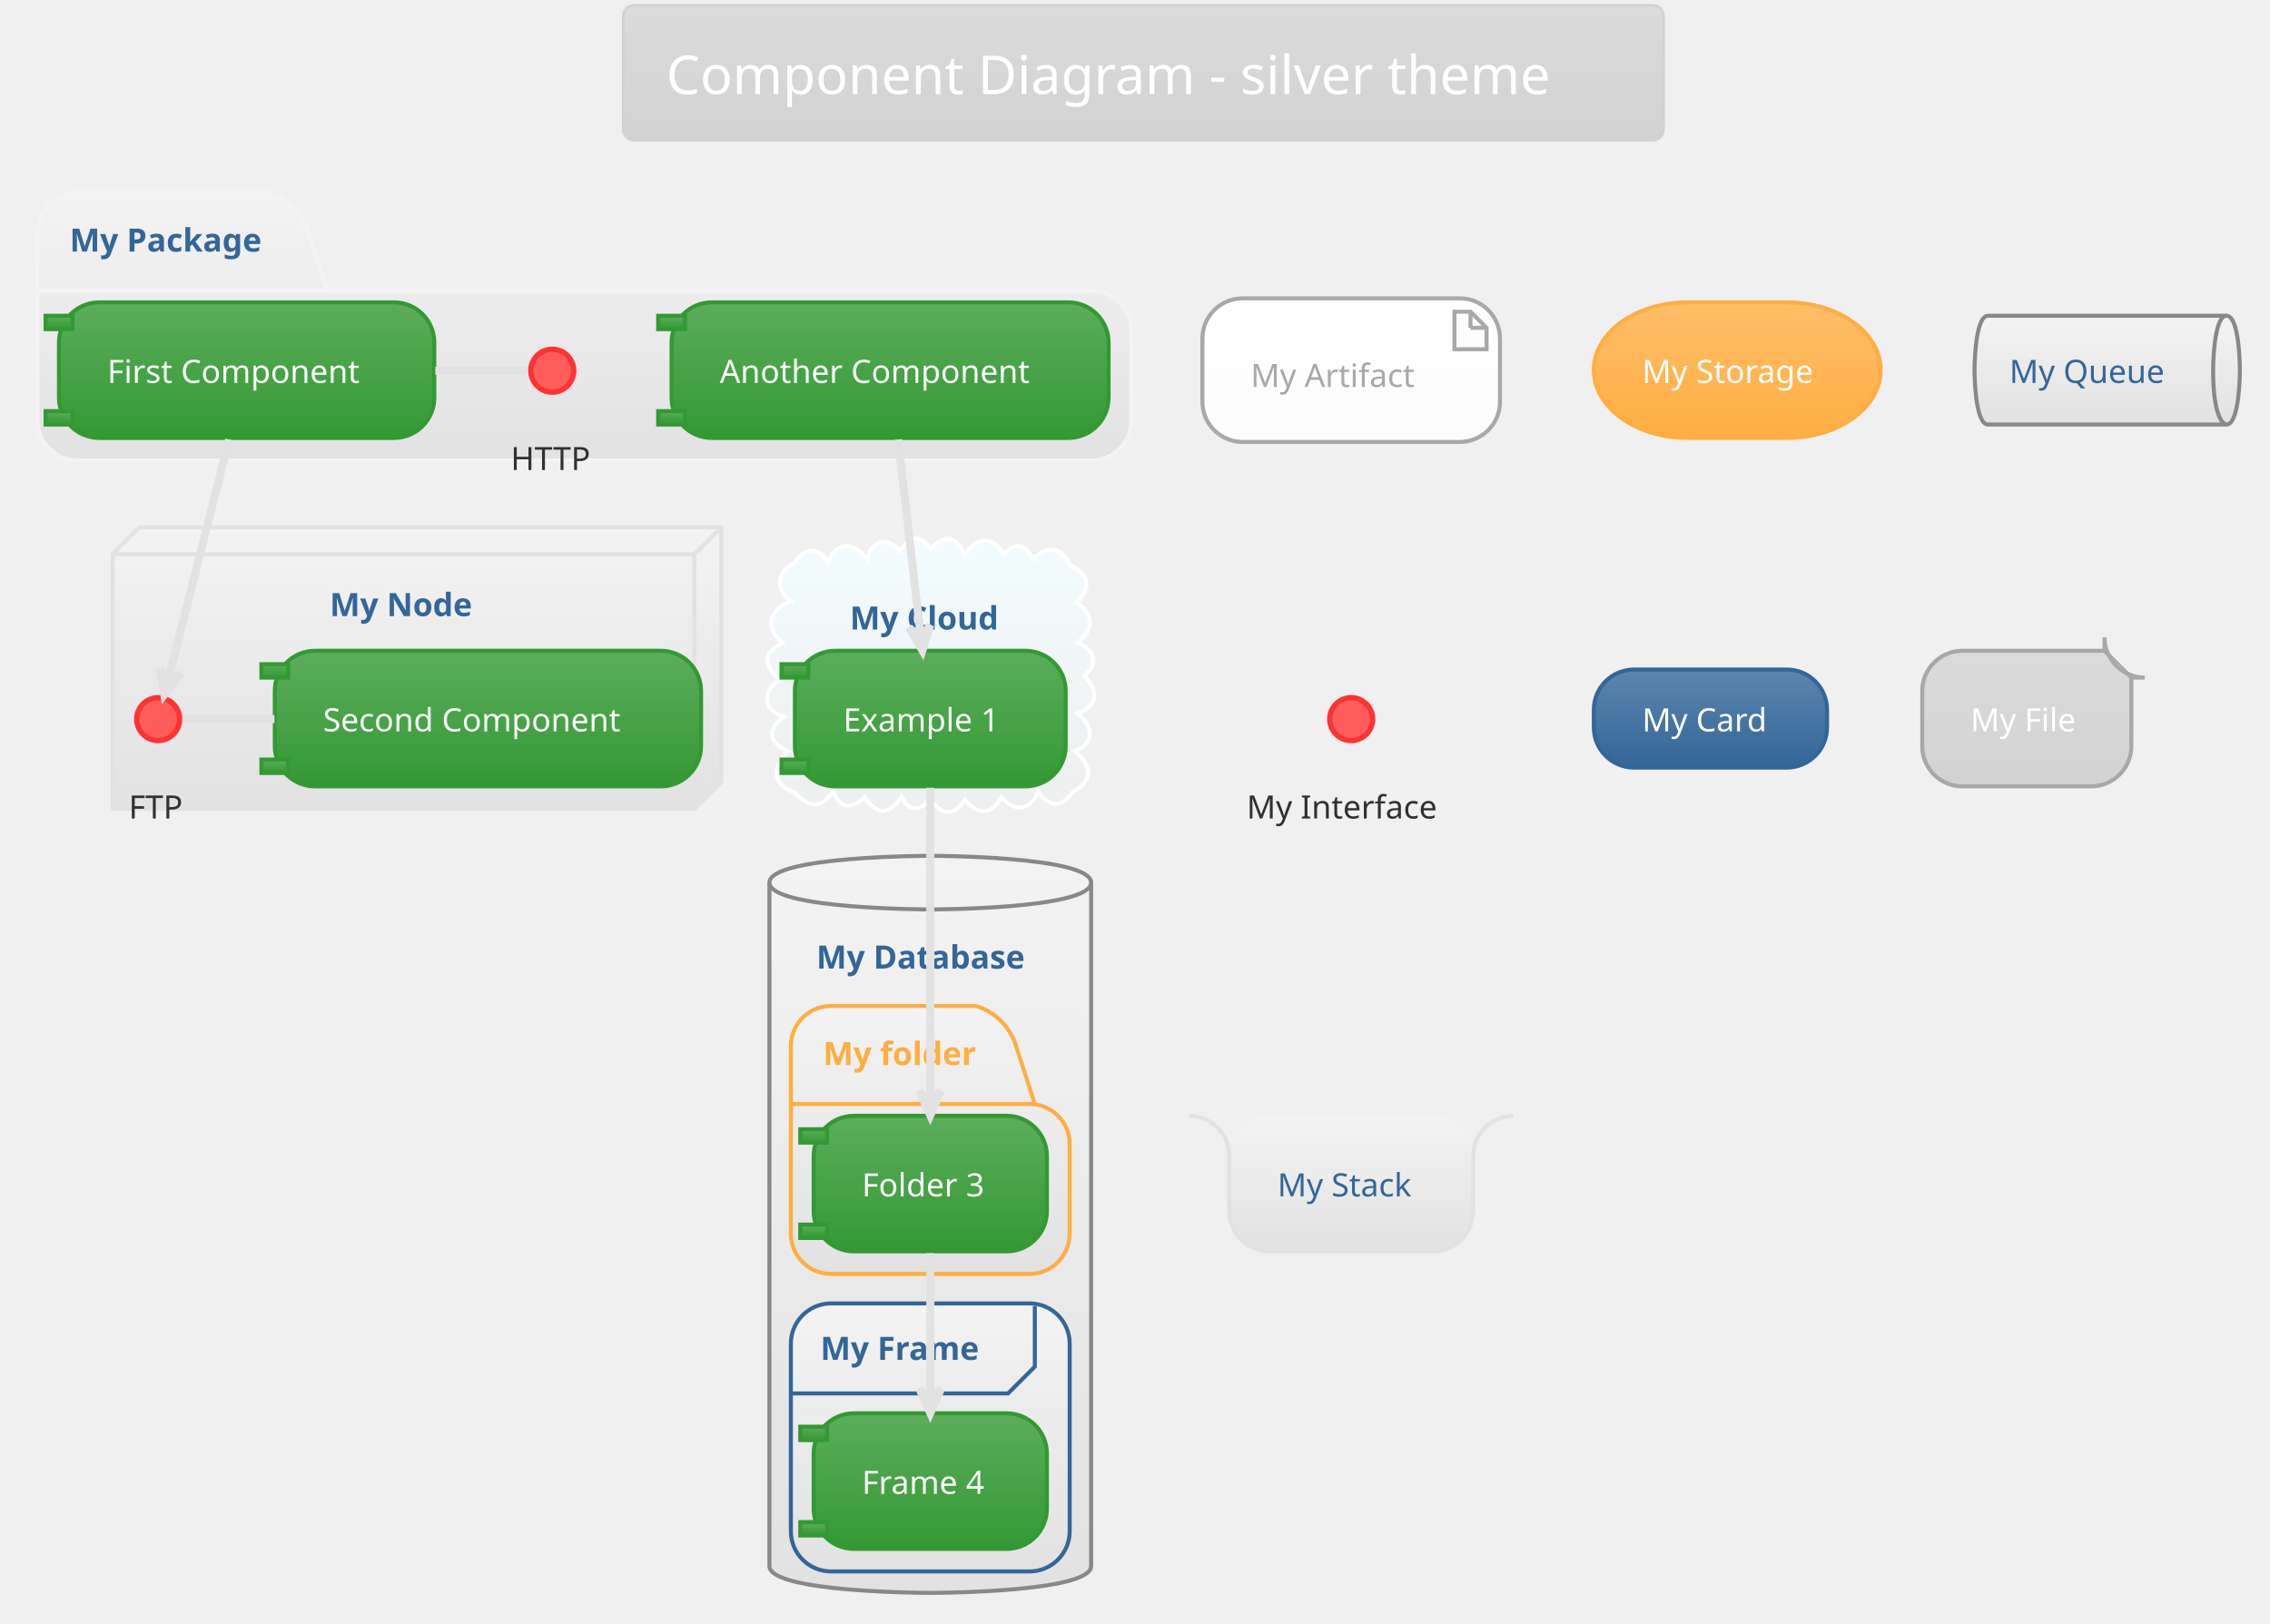
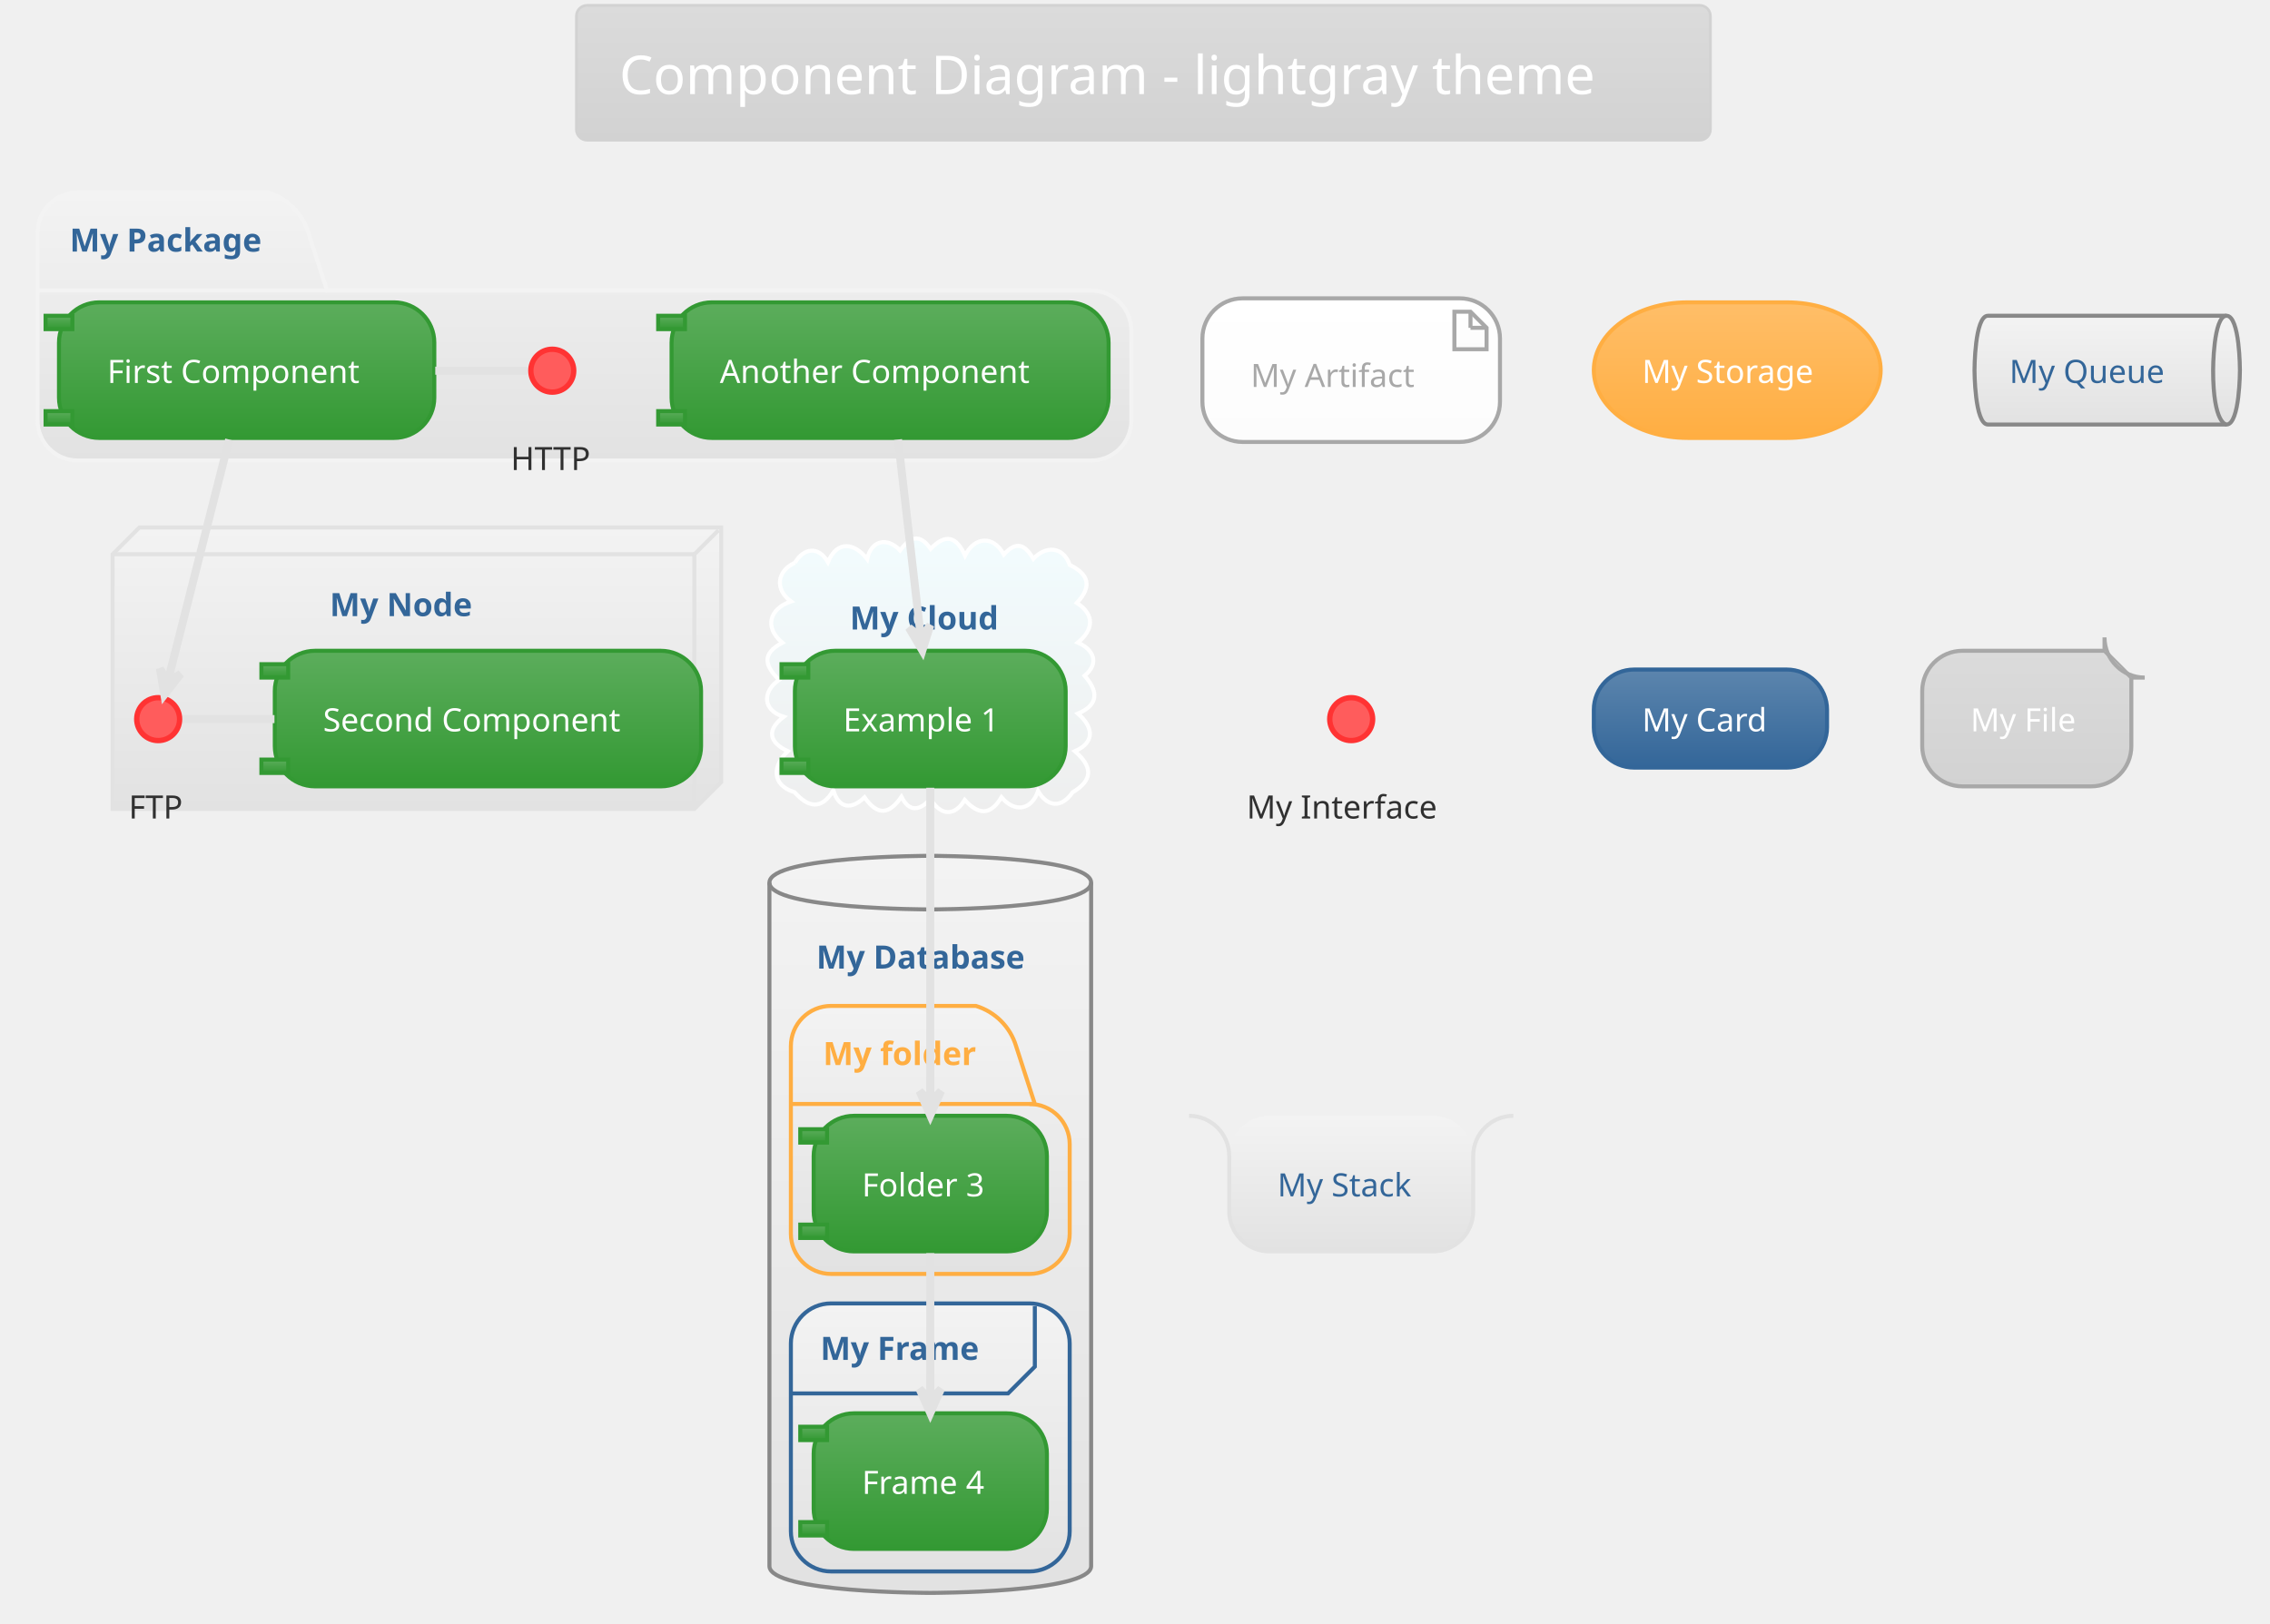
<svg xmlns="http://www.w3.org/2000/svg" contentScriptType="application/ecmascript" contentStyleType="text/css" height="631.25px" preserveAspectRatio="none" style="width:882px;height:631px;" version="1.1" viewBox="0 0 882 631" width="882.292px" zoomAndPan="magnify">
  <defs>
-     <linearGradient id="g14d8z30aymvh40" x1="50%" x2="50%" y1="0%" y2="100%">
+     <linearGradient id="g1bz1ax5qxvmp40" x1="50%" x2="50%" y1="0%" y2="100%">
      <stop offset="0%" stop-color="#DBDBDB" />
      <stop offset="100%" stop-color="#D2D2D2" />
    </linearGradient>
-     <linearGradient id="g14d8z30aymvh41" x1="50%" x2="50%" y1="0%" y2="100%">
+     <linearGradient id="g1bz1ax5qxvmp41" x1="50%" x2="50%" y1="0%" y2="100%">
      <stop offset="0%" stop-color="#F3F3F3" />
      <stop offset="100%" stop-color="#E2E2E2" />
    </linearGradient>
-     <linearGradient id="g14d8z30aymvh42" x1="50%" x2="50%" y1="0%" y2="100%">
+     <linearGradient id="g1bz1ax5qxvmp42" x1="50%" x2="50%" y1="0%" y2="100%">
      <stop offset="0%" stop-color="#F2FCFE" />
      <stop offset="100%" stop-color="#EEEEEE" />
    </linearGradient>
-     <linearGradient id="g14d8z30aymvh43" x1="50%" x2="50%" y1="0%" y2="100%">
+     <linearGradient id="g1bz1ax5qxvmp43" x1="50%" x2="50%" y1="0%" y2="100%">
      <stop offset="0%" stop-color="#5CAD5C" />
      <stop offset="100%" stop-color="#339933" />
    </linearGradient>
-     <linearGradient id="g14d8z30aymvh44" x1="50%" x2="50%" y1="0%" y2="100%">
+     <linearGradient id="g1bz1ax5qxvmp44" x1="50%" x2="50%" y1="0%" y2="100%">
      <stop offset="0%" stop-color="#FFFFFF" />
      <stop offset="100%" stop-color="#FCFCFC" />
    </linearGradient>
-     <linearGradient id="g14d8z30aymvh45" x1="50%" x2="50%" y1="0%" y2="100%">
+     <linearGradient id="g1bz1ax5qxvmp45" x1="50%" x2="50%" y1="0%" y2="100%">
      <stop offset="0%" stop-color="#FFBE68" />
      <stop offset="100%" stop-color="#FFAE42" />
    </linearGradient>
-     <linearGradient id="g14d8z30aymvh46" x1="50%" x2="50%" y1="0%" y2="100%">
+     <linearGradient id="g1bz1ax5qxvmp46" x1="50%" x2="50%" y1="0%" y2="100%">
      <stop offset="0%" stop-color="#5C85AD" />
      <stop offset="100%" stop-color="#336699" />
    </linearGradient>
  </defs>
  <g>
-     <rect fill="url(#g14d8z30aymvh40)" height="52.403" rx="4.167" ry="4.167" style="stroke: #D2D2D2; stroke-width: 1.042;" width="404.167" x="242.188" y="2.083" />
-     <text fill="#FFFFFF" font-family="Verdana" font-size="20.833" lengthAdjust="spacingAndGlyphs" textLength="370.833" x="258.854" y="36.57">Component Diagram - silver theme</text>
-     <path d="M30.208,74.799 L104.167,74.799 A23.438,23.438 0 0 1 119.792,90.424 L127.083,112.907 L423.958,112.907 A15.625,15.625 0 0 1 439.583,128.532 L439.583,163.34 A15.625,15.625 0 0 1 423.958,178.965 L30.208,178.965 A15.625,15.625 0 0 1 14.583,163.34 L14.583,90.424 A15.625,15.625 0 0 1 30.208,74.799 " fill="url(#g14d8z30aymvh41)" style="stroke: #F3F3F3; stroke-width: 1.562;" />
+     <rect fill="url(#g1bz1ax5qxvmp40)" height="52.403" rx="4.167" ry="4.167" style="stroke: #D2D2D2; stroke-width: 1.042;" width="440.625" x="223.958" y="2.083" />
+     <text fill="#FFFFFF" font-family="Verdana" font-size="20.833" lengthAdjust="spacingAndGlyphs" textLength="407.292" x="240.625" y="36.57">Component Diagram - lightgray theme</text>
+     <path d="M30.208,74.799 L104.167,74.799 A23.438,23.438 0 0 1 119.792,90.424 L127.083,112.907 L423.958,112.907 A15.625,15.625 0 0 1 439.583,128.532 L439.583,163.34 A15.625,15.625 0 0 1 423.958,178.965 L30.208,178.965 A15.625,15.625 0 0 1 14.583,163.34 L14.583,90.424 A15.625,15.625 0 0 1 30.208,74.799 " fill="url(#g1bz1ax5qxvmp41)" style="stroke: #F3F3F3; stroke-width: 1.562;" />
    <line style="stroke: #F3F3F3; stroke-width: 1.562;" x1="14.583" x2="127.083" y1="112.907" y2="112.907" />
    <text fill="#336699" font-family="Verdana" font-size="12.5" font-weight="bold" lengthAdjust="spacingAndGlyphs" textLength="82.292" x="27.083" y="97.782">My Package</text>
-     <polygon fill="url(#g14d8z30aymvh41)" points="43.75,215.424,54.167,205.007,280.208,205.007,280.208,303.965,269.792,314.382,43.75,314.382,43.75,215.424" style="stroke: #E2E2E2; stroke-width: 1.562;" />
+     <polygon fill="url(#g1bz1ax5qxvmp41)" points="43.75,215.424,54.167,205.007,280.208,205.007,280.208,303.965,269.792,314.382,43.75,314.382,43.75,215.424" style="stroke: #E2E2E2; stroke-width: 1.562;" />
    <line style="stroke: #E2E2E2; stroke-width: 1.562;" x1="269.792" x2="279.167" y1="215.424" y2="206.049" />
    <line style="stroke: #E2E2E2; stroke-width: 1.562;" x1="43.75" x2="269.792" y1="215.424" y2="215.424" />
    <line style="stroke: #E2E2E2; stroke-width: 1.562;" x1="269.792" x2="269.792" y1="215.424" y2="314.382" />
    <text fill="#336699" font-family="Verdana" font-size="12.5" font-weight="bold" lengthAdjust="spacingAndGlyphs" textLength="59.375" x="128.125" y="239.449">My Node</text>
-     <path d="M308.867,218.697 C312.319,212.907 318.004,212.08 321.685,218.456 C325.323,209.774 332.133,211.012 336.927,217.278 C338.507,209.864 344.812,208.636 349.723,213.92 C353.551,208.792 357.165,207.019 361.594,213.294 C367.511,207.169 371.692,208.565 374.958,215.921 C378.617,208.548 385.956,207.927 390.028,215.505 C394.918,210.087 398.228,211.593 401.5,217.19 C406.155,212.087 413.067,212.145 415.644,219.542 C423.279,223.283 424.265,228.059 418.396,234.316 C425.502,238.929 424.843,244.794 418.782,249.736 C424.735,252.322 427.45,257.592 421.417,262.627 C426.62,268.536 427.139,273.821 418.818,277.341 C424.436,282.16 426.024,288.262 417.65,291.963 C424.29,297.759 425.071,303.029 416.717,307.95 C412.52,314.107 407.05,313.798 403.345,307.424 C400.693,315.126 394.08,315.787 389.113,309.837 C384.772,317.096 380.144,316.707 374.844,310.884 C370.688,317.732 365.306,316.733 361.518,310.507 C357.507,314.92 353.459,315.995 350.257,309.659 C345.441,316.666 340.931,317.097 335.913,309.861 C331.033,314.641 326.009,314.477 323.801,307.181 C319.137,314.989 313.999,313.793 308.701,307.878 C299.4,305.022 300.358,297.24 306.133,291.952 C298.804,288.528 297.692,283.733 304.507,278.588 C296.175,275.949 296.194,268.776 302.675,264.245 C297.18,258.684 295.789,254.104 303.991,249.79 C296.738,243.765 299.062,236.521 307.342,233.739 C301.004,229.17 301.757,221.904 308.867,218.697 " fill="url(#g14d8z30aymvh42)" style="stroke: #FFFFFF; stroke-width: 1.562;" />
+     <path d="M308.867,218.697 C312.319,212.907 318.004,212.08 321.685,218.456 C325.323,209.774 332.133,211.012 336.927,217.278 C338.507,209.864 344.812,208.636 349.723,213.92 C353.551,208.792 357.165,207.019 361.594,213.294 C367.511,207.169 371.692,208.565 374.958,215.921 C378.617,208.548 385.956,207.927 390.028,215.505 C394.918,210.087 398.228,211.593 401.5,217.19 C406.155,212.087 413.067,212.145 415.644,219.542 C423.279,223.283 424.265,228.059 418.396,234.316 C425.502,238.929 424.843,244.794 418.782,249.736 C424.735,252.322 427.45,257.592 421.417,262.627 C426.62,268.536 427.139,273.821 418.818,277.341 C424.436,282.16 426.024,288.262 417.65,291.963 C424.29,297.759 425.071,303.029 416.717,307.95 C412.52,314.107 407.05,313.798 403.345,307.424 C400.693,315.126 394.08,315.787 389.113,309.837 C384.772,317.096 380.144,316.707 374.844,310.884 C370.688,317.732 365.306,316.733 361.518,310.507 C357.507,314.92 353.459,315.995 350.257,309.659 C345.441,316.666 340.931,317.097 335.913,309.861 C331.033,314.641 326.009,314.477 323.801,307.181 C319.137,314.989 313.999,313.793 308.701,307.878 C299.4,305.022 300.358,297.24 306.133,291.952 C298.804,288.528 297.692,283.733 304.507,278.588 C296.175,275.949 296.194,268.776 302.675,264.245 C297.18,258.684 295.789,254.104 303.991,249.79 C296.738,243.765 299.062,236.521 307.342,233.739 C301.004,229.17 301.757,221.904 308.867,218.697 " fill="url(#g1bz1ax5qxvmp42)" style="stroke: #FFFFFF; stroke-width: 1.562;" />
    <text fill="#336699" font-family="Verdana" font-size="12.5" font-weight="bold" lengthAdjust="spacingAndGlyphs" textLength="62.5" x="330.208" y="244.657">My Cloud</text>
-     <path d="M298.958,343.028 C298.958,332.611 361.458,332.611 361.458,332.611 C361.458,332.611 423.958,332.611 423.958,343.028 L423.958,608.653 C423.958,619.069 361.458,619.069 361.458,619.069 C361.458,619.069 298.958,619.069 298.958,608.653 L298.958,343.028 " fill="url(#g14d8z30aymvh41)" style="stroke: #888888; stroke-width: 1.562;" />
+     <path d="M298.958,343.028 C298.958,332.611 361.458,332.611 361.458,332.611 C361.458,332.611 423.958,332.611 423.958,343.028 L423.958,608.653 C423.958,619.069 361.458,619.069 361.458,619.069 C361.458,619.069 298.958,619.069 298.958,608.653 L298.958,343.028 " fill="url(#g1bz1ax5qxvmp41)" style="stroke: #888888; stroke-width: 1.562;" />
    <path d="M298.958,343.028 C298.958,353.444 361.458,353.444 361.458,353.444 C361.458,353.444 423.958,353.444 423.958,343.028 " fill="none" style="stroke: #888888; stroke-width: 1.562;" />
    <text fill="#336699" font-family="Verdana" font-size="12.5" font-weight="bold" lengthAdjust="spacingAndGlyphs" textLength="88.542" x="317.188" y="376.428">My Database</text>
-     <path d="M322.917,390.944 L379.167,390.944 A23.438,23.438 0 0 1 394.792,406.569 L402.083,429.053 L400,429.053 A15.625,15.625 0 0 1 415.625,444.678 L415.625,479.486 A15.625,15.625 0 0 1 400,495.111 L322.917,495.111 A15.625,15.625 0 0 1 307.292,479.486 L307.292,406.569 A15.625,15.625 0 0 1 322.917,390.944 " fill="url(#g14d8z30aymvh41)" style="stroke: #FFAE42; stroke-width: 1.562;" />
+     <path d="M322.917,390.944 L379.167,390.944 A23.438,23.438 0 0 1 394.792,406.569 L402.083,429.053 L400,429.053 A15.625,15.625 0 0 1 415.625,444.678 L415.625,479.486 A15.625,15.625 0 0 1 400,495.111 L322.917,495.111 A15.625,15.625 0 0 1 307.292,479.486 L307.292,406.569 A15.625,15.625 0 0 1 322.917,390.944 " fill="url(#g1bz1ax5qxvmp41)" style="stroke: #FFAE42; stroke-width: 1.562;" />
    <line style="stroke: #FFAE42; stroke-width: 1.562;" x1="307.292" x2="402.083" y1="429.053" y2="429.053" />
    <text fill="#FFAE42" font-family="Verdana" font-size="12.5" font-weight="bold" lengthAdjust="spacingAndGlyphs" textLength="64.583" x="319.792" y="413.928">My folder</text>
-     <rect fill="url(#g14d8z30aymvh41)" height="104.167" rx="15.625" ry="15.625" style="stroke: #336699; stroke-width: 1.562;" width="108.333" x="307.292" y="506.569" />
+     <rect fill="url(#g1bz1ax5qxvmp41)" height="104.167" rx="15.625" ry="15.625" style="stroke: #336699; stroke-width: 1.562;" width="108.333" x="307.292" y="506.569" />
    <path d="M402.083,507.611 L402.083,531.136 L391.667,541.553 L307.292,541.553 " fill="none" style="stroke: #336699; stroke-width: 1.562;" />
    <text fill="#336699" font-family="Verdana" font-size="12.5" font-weight="bold" lengthAdjust="spacingAndGlyphs" textLength="67.708" x="318.75" y="528.512">My Frame</text>
    <ellipse cx="214.583" cy="144.069" fill="#FF5C5C" rx="8.333" ry="8.333" style="stroke: #FF3333; stroke-width: 2.083;" />
    <text fill="#303030" font-family="Verdana" font-size="12.5" lengthAdjust="spacingAndGlyphs" textLength="32.292" x="198.438" y="182.678">HTTP</text>
-     <rect fill="url(#g14d8z30aymvh43)" height="52.692" rx="15.625" ry="15.625" style="stroke: #339933; stroke-width: 1.562;" width="145.833" x="22.917" y="117.507" />
-     <rect fill="url(#g14d8z30aymvh43)" height="5.208" style="stroke: #339933; stroke-width: 1.562;" width="10.417" x="17.708" y="122.715" />
-     <rect fill="url(#g14d8z30aymvh43)" height="5.208" style="stroke: #339933; stroke-width: 1.562;" width="10.417" x="17.708" y="159.782" />
+     <rect fill="url(#g1bz1ax5qxvmp43)" height="52.692" rx="15.625" ry="15.625" style="stroke: #339933; stroke-width: 1.562;" width="145.833" x="22.917" y="117.507" />
+     <rect fill="url(#g1bz1ax5qxvmp43)" height="5.208" style="stroke: #339933; stroke-width: 1.562;" width="10.417" x="17.708" y="122.715" />
+     <rect fill="url(#g1bz1ax5qxvmp43)" height="5.208" style="stroke: #339933; stroke-width: 1.562;" width="10.417" x="17.708" y="159.782" />
    <text fill="#FFFFFF" font-family="Verdana" font-size="12.5" lengthAdjust="spacingAndGlyphs" textLength="108.333" x="41.667" y="148.824">First Component</text>
-     <rect fill="url(#g14d8z30aymvh43)" height="52.692" rx="15.625" ry="15.625" style="stroke: #339933; stroke-width: 1.562;" width="169.792" x="260.938" y="117.507" />
-     <rect fill="url(#g14d8z30aymvh43)" height="5.208" style="stroke: #339933; stroke-width: 1.562;" width="10.417" x="255.729" y="122.715" />
-     <rect fill="url(#g14d8z30aymvh43)" height="5.208" style="stroke: #339933; stroke-width: 1.562;" width="10.417" x="255.729" y="159.782" />
+     <rect fill="url(#g1bz1ax5qxvmp43)" height="52.692" rx="15.625" ry="15.625" style="stroke: #339933; stroke-width: 1.562;" width="169.792" x="260.938" y="117.507" />
+     <rect fill="url(#g1bz1ax5qxvmp43)" height="5.208" style="stroke: #339933; stroke-width: 1.562;" width="10.417" x="255.729" y="122.715" />
+     <rect fill="url(#g1bz1ax5qxvmp43)" height="5.208" style="stroke: #339933; stroke-width: 1.562;" width="10.417" x="255.729" y="159.782" />
    <text fill="#FFFFFF" font-family="Verdana" font-size="12.5" lengthAdjust="spacingAndGlyphs" textLength="132.292" x="279.688" y="148.824">Another Component</text>
    <ellipse cx="61.458" cy="279.486" fill="#FF5C5C" rx="8.333" ry="8.333" style="stroke: #FF3333; stroke-width: 2.083;" />
    <text fill="#303030" font-family="Verdana" font-size="12.5" lengthAdjust="spacingAndGlyphs" textLength="22.917" x="50" y="318.095">FTP</text>
-     <rect fill="url(#g14d8z30aymvh43)" height="52.692" rx="15.625" ry="15.625" style="stroke: #339933; stroke-width: 1.562;" width="165.625" x="106.771" y="252.924" />
-     <rect fill="url(#g14d8z30aymvh43)" height="5.208" style="stroke: #339933; stroke-width: 1.562;" width="10.417" x="101.562" y="258.132" />
-     <rect fill="url(#g14d8z30aymvh43)" height="5.208" style="stroke: #339933; stroke-width: 1.562;" width="10.417" x="101.562" y="295.199" />
+     <rect fill="url(#g1bz1ax5qxvmp43)" height="52.692" rx="15.625" ry="15.625" style="stroke: #339933; stroke-width: 1.562;" width="165.625" x="106.771" y="252.924" />
+     <rect fill="url(#g1bz1ax5qxvmp43)" height="5.208" style="stroke: #339933; stroke-width: 1.562;" width="10.417" x="101.562" y="258.132" />
+     <rect fill="url(#g1bz1ax5qxvmp43)" height="5.208" style="stroke: #339933; stroke-width: 1.562;" width="10.417" x="101.562" y="295.199" />
    <text fill="#FFFFFF" font-family="Verdana" font-size="12.5" lengthAdjust="spacingAndGlyphs" textLength="128.125" x="125.521" y="284.241">Second Component</text>
-     <rect fill="url(#g14d8z30aymvh43)" height="52.692" rx="15.625" ry="15.625" style="stroke: #339933; stroke-width: 1.562;" width="105.208" x="308.854" y="252.924" />
-     <rect fill="url(#g14d8z30aymvh43)" height="5.208" style="stroke: #339933; stroke-width: 1.562;" width="10.417" x="303.646" y="258.132" />
-     <rect fill="url(#g14d8z30aymvh43)" height="5.208" style="stroke: #339933; stroke-width: 1.562;" width="10.417" x="303.646" y="295.199" />
+     <rect fill="url(#g1bz1ax5qxvmp43)" height="52.692" rx="15.625" ry="15.625" style="stroke: #339933; stroke-width: 1.562;" width="105.208" x="308.854" y="252.924" />
+     <rect fill="url(#g1bz1ax5qxvmp43)" height="5.208" style="stroke: #339933; stroke-width: 1.562;" width="10.417" x="303.646" y="258.132" />
+     <rect fill="url(#g1bz1ax5qxvmp43)" height="5.208" style="stroke: #339933; stroke-width: 1.562;" width="10.417" x="303.646" y="295.199" />
    <text fill="#FFFFFF" font-family="Verdana" font-size="12.5" lengthAdjust="spacingAndGlyphs" textLength="67.708" x="327.604" y="284.241">Example 1</text>
-     <rect fill="url(#g14d8z30aymvh43)" height="52.692" rx="15.625" ry="15.625" style="stroke: #339933; stroke-width: 1.562;" width="90.625" x="316.146" y="433.653" />
-     <rect fill="url(#g14d8z30aymvh43)" height="5.208" style="stroke: #339933; stroke-width: 1.562;" width="10.417" x="310.938" y="438.861" />
-     <rect fill="url(#g14d8z30aymvh43)" height="5.208" style="stroke: #339933; stroke-width: 1.562;" width="10.417" x="310.938" y="475.928" />
+     <rect fill="url(#g1bz1ax5qxvmp43)" height="52.692" rx="15.625" ry="15.625" style="stroke: #339933; stroke-width: 1.562;" width="90.625" x="316.146" y="433.653" />
+     <rect fill="url(#g1bz1ax5qxvmp43)" height="5.208" style="stroke: #339933; stroke-width: 1.562;" width="10.417" x="310.938" y="438.861" />
+     <rect fill="url(#g1bz1ax5qxvmp43)" height="5.208" style="stroke: #339933; stroke-width: 1.562;" width="10.417" x="310.938" y="475.928" />
    <text fill="#FFFFFF" font-family="Verdana" font-size="12.5" lengthAdjust="spacingAndGlyphs" textLength="53.125" x="334.896" y="464.97">Folder 3</text>
-     <rect fill="url(#g14d8z30aymvh43)" height="52.692" rx="15.625" ry="15.625" style="stroke: #339933; stroke-width: 1.562;" width="90.625" x="316.146" y="549.278" />
-     <rect fill="url(#g14d8z30aymvh43)" height="5.208" style="stroke: #339933; stroke-width: 1.562;" width="10.417" x="310.938" y="554.486" />
-     <rect fill="url(#g14d8z30aymvh43)" height="5.208" style="stroke: #339933; stroke-width: 1.562;" width="10.417" x="310.938" y="591.553" />
+     <rect fill="url(#g1bz1ax5qxvmp43)" height="52.692" rx="15.625" ry="15.625" style="stroke: #339933; stroke-width: 1.562;" width="90.625" x="316.146" y="549.278" />
+     <rect fill="url(#g1bz1ax5qxvmp43)" height="5.208" style="stroke: #339933; stroke-width: 1.562;" width="10.417" x="310.938" y="554.486" />
+     <rect fill="url(#g1bz1ax5qxvmp43)" height="5.208" style="stroke: #339933; stroke-width: 1.562;" width="10.417" x="310.938" y="591.553" />
    <text fill="#FFFFFF" font-family="Verdana" font-size="12.5" lengthAdjust="spacingAndGlyphs" textLength="53.125" x="334.896" y="580.595">Frame 4</text>
-     <rect fill="url(#g14d8z30aymvh44)" height="55.817" rx="15.625" ry="15.625" style="stroke: #A8A8A8; stroke-width: 1.562;" width="115.625" x="467.188" y="115.944" />
-     <polygon fill="url(#g14d8z30aymvh44)" points="565.104,121.153,565.104,135.736,577.604,135.736,577.604,127.403,571.354,121.153,565.104,121.153" style="stroke: #A8A8A8; stroke-width: 1.562;" />
+     <rect fill="url(#g1bz1ax5qxvmp44)" height="55.817" rx="15.625" ry="15.625" style="stroke: #A8A8A8; stroke-width: 1.562;" width="115.625" x="467.188" y="115.944" />
+     <polygon fill="url(#g1bz1ax5qxvmp44)" points="565.104,121.153,565.104,135.736,577.604,135.736,577.604,127.403,571.354,121.153,565.104,121.153" style="stroke: #A8A8A8; stroke-width: 1.562;" />
    <line style="stroke: #A8A8A8; stroke-width: 1.562;" x1="571.354" x2="571.354" y1="121.153" y2="127.403" />
    <line style="stroke: #A8A8A8; stroke-width: 1.562;" x1="577.604" x2="571.354" y1="127.403" y2="127.403" />
    <text fill="#A8A8A8" font-family="Verdana" font-size="12.5" lengthAdjust="spacingAndGlyphs" textLength="67.708" x="485.938" y="150.387">My Artifact</text>
-     <rect fill="url(#g14d8z30aymvh45)" height="52.692" rx="36.458" ry="36.458" style="stroke: #FFAE42; stroke-width: 1.562;" width="111.458" x="619.271" y="117.507" />
+     <rect fill="url(#g1bz1ax5qxvmp45)" height="52.692" rx="36.458" ry="36.458" style="stroke: #FFAE42; stroke-width: 1.562;" width="111.458" x="619.271" y="117.507" />
    <text fill="#FFFFFF" font-family="Verdana" font-size="12.5" lengthAdjust="spacingAndGlyphs" textLength="73.958" x="638.021" y="148.824">My Storage</text>
-     <path d="M772.396,122.715 L865.104,122.715 C870.312,122.715 870.312,143.853 870.312,143.853 C870.312,143.853 870.312,164.99 865.104,164.99 L772.396,164.99 C767.188,164.99 767.188,143.853 767.188,143.853 C767.188,143.853 767.188,122.715 772.396,122.715 " fill="url(#g14d8z30aymvh41)" style="stroke: #888888; stroke-width: 1.562;" />
+     <path d="M772.396,122.715 L865.104,122.715 C870.312,122.715 870.312,143.853 870.312,143.853 C870.312,143.853 870.312,164.99 865.104,164.99 L772.396,164.99 C767.188,164.99 767.188,143.853 767.188,143.853 C767.188,143.853 767.188,122.715 772.396,122.715 " fill="url(#g1bz1ax5qxvmp41)" style="stroke: #888888; stroke-width: 1.562;" />
    <path d="M865.104,122.715 C859.896,122.715 859.896,143.853 859.896,143.853 C859.896,164.99 865.104,164.99 865.104,164.99 " fill="none" style="stroke: #888888; stroke-width: 1.562;" />
    <text fill="#336699" font-family="Verdana" font-size="12.5" lengthAdjust="spacingAndGlyphs" textLength="65.625" x="780.729" y="148.824">My Queue</text>
    <ellipse cx="525" cy="279.486" fill="#FF5C5C" rx="8.333" ry="8.333" style="stroke: #FF3333; stroke-width: 2.083;" />
    <text fill="#303030" font-family="Verdana" font-size="12.5" lengthAdjust="spacingAndGlyphs" textLength="81.25" x="484.375" y="318.095">My Interface</text>
-     <rect fill="url(#g14d8z30aymvh46)" height="38.108" rx="15.625" ry="15.625" style="stroke: #336699; stroke-width: 1.562;" width="90.625" x="619.271" y="260.215" />
+     <rect fill="url(#g1bz1ax5qxvmp46)" height="38.108" rx="15.625" ry="15.625" style="stroke: #336699; stroke-width: 1.562;" width="90.625" x="619.271" y="260.215" />
    <text fill="#FFFFFF" font-family="Verdana" font-size="12.5" lengthAdjust="spacingAndGlyphs" textLength="53.125" x="638.021" y="284.241">My Card</text>
-     <path d="M746.875,268.549 L746.875,289.99 A15.625,15.625 0 0 0 762.5,305.615 L812.5,305.615 A15.625,15.625 0 0 0 828.125,289.99 L828.125,263.34 L817.708,252.924 L762.5,252.924 A15.625,15.625 0 0 0 746.875,268.549 " fill="url(#g14d8z30aymvh40)" style="stroke: #A8A8A8; stroke-width: 1.562;" />
-     <path d="M817.708,252.924 L817.708,247.715 A15.625,15.625 0 0 0 833.333,263.34 L828.125,263.34 " fill="url(#g14d8z30aymvh40)" style="stroke: #A8A8A8; stroke-width: 1.562;" />
+     <path d="M746.875,268.549 L746.875,289.99 A15.625,15.625 0 0 0 762.5,305.615 L812.5,305.615 A15.625,15.625 0 0 0 828.125,289.99 L828.125,263.34 L817.708,252.924 L762.5,252.924 A15.625,15.625 0 0 0 746.875,268.549 " fill="url(#g1bz1ax5qxvmp40)" style="stroke: #A8A8A8; stroke-width: 1.562;" />
+     <path d="M817.708,252.924 L817.708,247.715 A15.625,15.625 0 0 0 833.333,263.34 L828.125,263.34 " fill="url(#g1bz1ax5qxvmp40)" style="stroke: #A8A8A8; stroke-width: 1.562;" />
    <text fill="#FFFFFF" font-family="Verdana" font-size="12.5" lengthAdjust="spacingAndGlyphs" textLength="43.75" x="765.625" y="284.241">My File</text>
-     <rect fill="url(#g14d8z30aymvh41)" height="52.692" rx="15.625" ry="15.625" style="stroke: none; stroke-width: 1.562;" width="94.792" x="477.604" y="433.653" />
+     <rect fill="url(#g1bz1ax5qxvmp41)" height="52.692" rx="15.625" ry="15.625" style="stroke: none; stroke-width: 1.562;" width="94.792" x="477.604" y="433.653" />
    <path d="M461.979,433.653 L461.979,433.653 A15.625,15.625 0 0 1 477.604,449.278 L477.604,470.719 A15.625,15.625 0 0 0 493.229,486.344 L556.771,486.344 A15.625,15.625 0 0 0 572.396,470.719 L572.396,449.278 A15.625,15.625 0 0 1 588.021,433.653 L588.021,433.653 " fill="none" style="stroke: #E2E2E2; stroke-width: 1.562;" />
    <text fill="#336699" font-family="Verdana" font-size="12.5" lengthAdjust="spacingAndGlyphs" textLength="57.292" x="496.354" y="464.97">My Stack</text>
    <path d="M204.994,144.069 C193.038,144.069 181.081,144.069 169.124,144.069 " fill="none" id="HTTP-First Component" style="stroke: #E2E2E2; stroke-width: 3.125;" />
    <path d="M70.968,279.486 C82.86,279.486 94.752,279.486 106.645,279.486 " fill="none" id="FTP-Second Component" style="stroke: #E2E2E2; stroke-width: 3.125;" />
    <path d="M89.042,170.823 C81.899,198.962 70.919,242.217 65.205,264.727 " fill="none" id="First Component-&gt;FTP" style="stroke: #E2E2E2; stroke-width: 3.125;" />
    <polygon fill="#E2E2E2" points="63.871,269.981,70.217,261.919,65.153,264.933,62.139,259.869,63.871,269.981" style="stroke: #E2E2E2; stroke-width: 3.125;" />
    <path d="M348.92,170.823 C351.456,192.802 355.056,224.002 357.749,247.336 " fill="none" id="Another Component-&gt;Example 1" style="stroke: #E2E2E2; stroke-width: 3.125;" />
    <polygon fill="#E2E2E2" points="358.378,252.788,361.442,242.997,357.781,247.614,353.164,243.952,358.378,252.788" style="stroke: #E2E2E2; stroke-width: 3.125;" />
    <path d="M361.458,306.153 C361.458,338.588 361.458,393.299 361.458,428.041 " fill="none" id="Example 1-&gt;Folder 3" style="stroke: #E2E2E2; stroke-width: 3.125;" />
    <polygon fill="#E2E2E2" points="361.458,433.439,365.625,424.064,361.458,428.23,357.292,424.064,361.458,433.439" style="stroke: #E2E2E2; stroke-width: 3.125;" />
    <path d="M361.458,487.033 C361.458,503.961 361.458,525.923 361.458,543.771 " fill="none" id="Folder 3-&gt;Frame 4" style="stroke: #E2E2E2; stroke-width: 3.125;" />
    <polygon fill="#E2E2E2" points="361.458,549.168,365.625,539.793,361.458,543.96,357.292,539.793,361.458,549.168" style="stroke: #E2E2E2; stroke-width: 3.125;" />
  </g>
</svg>
